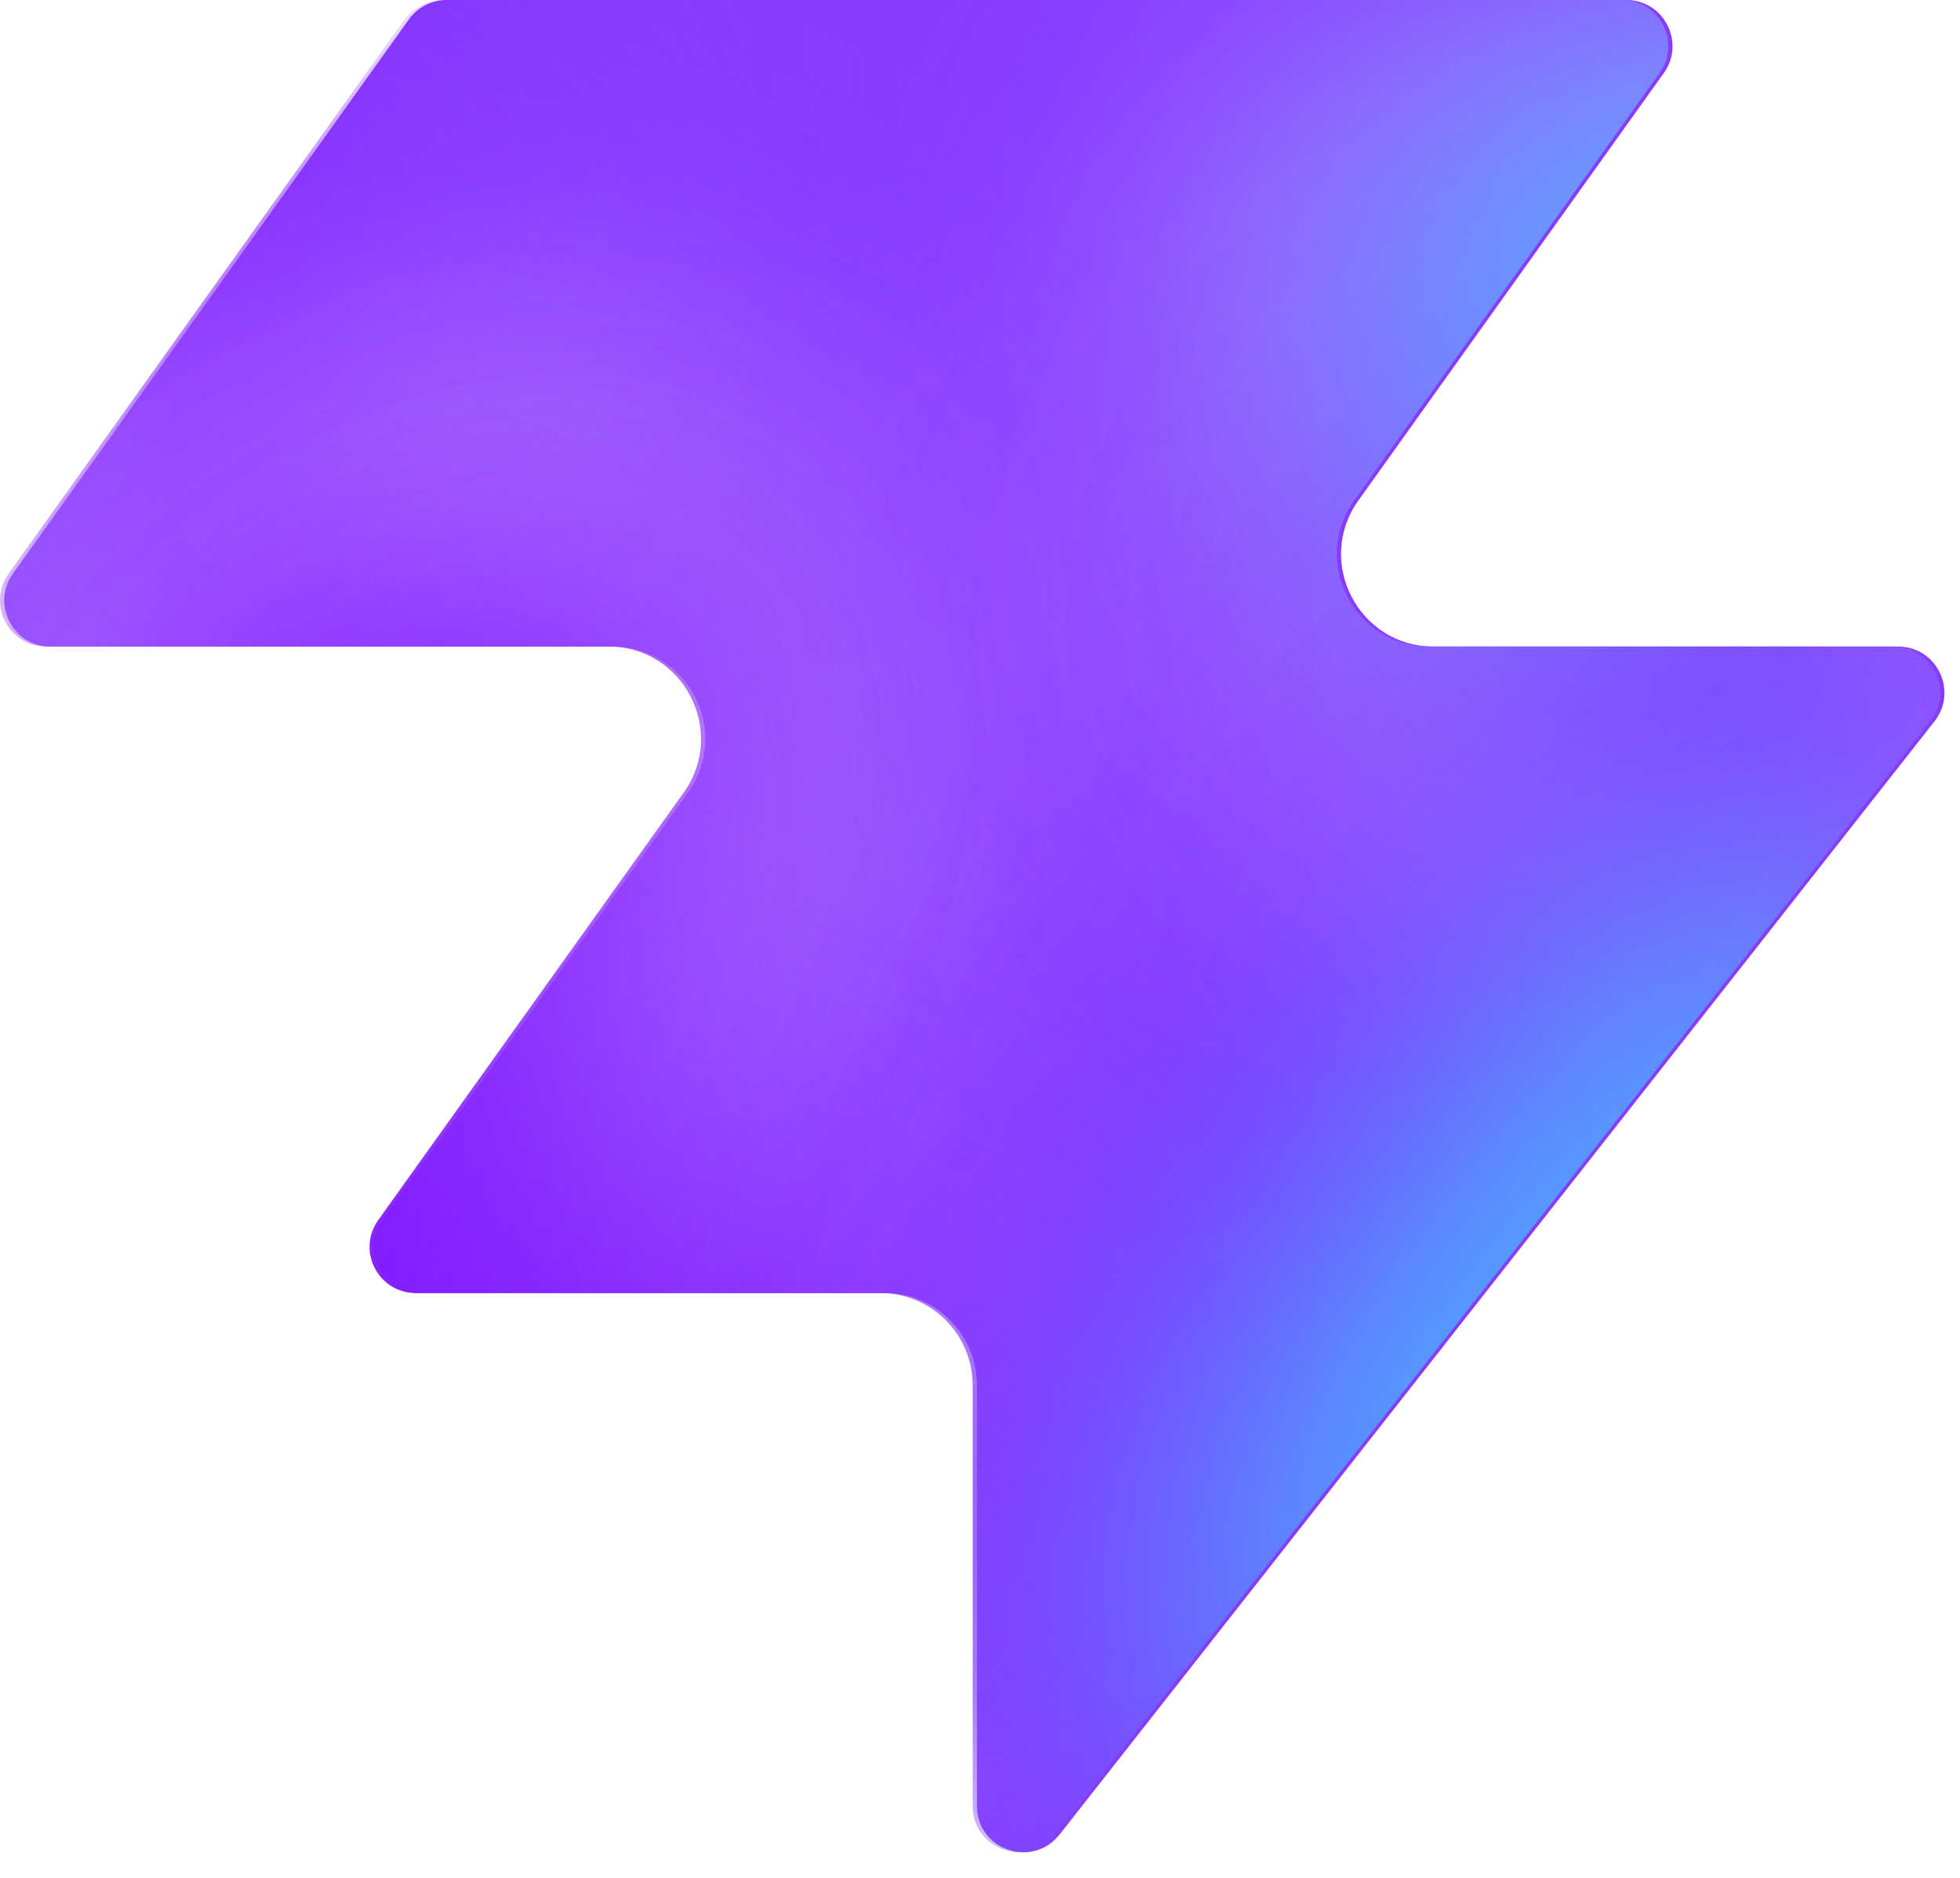
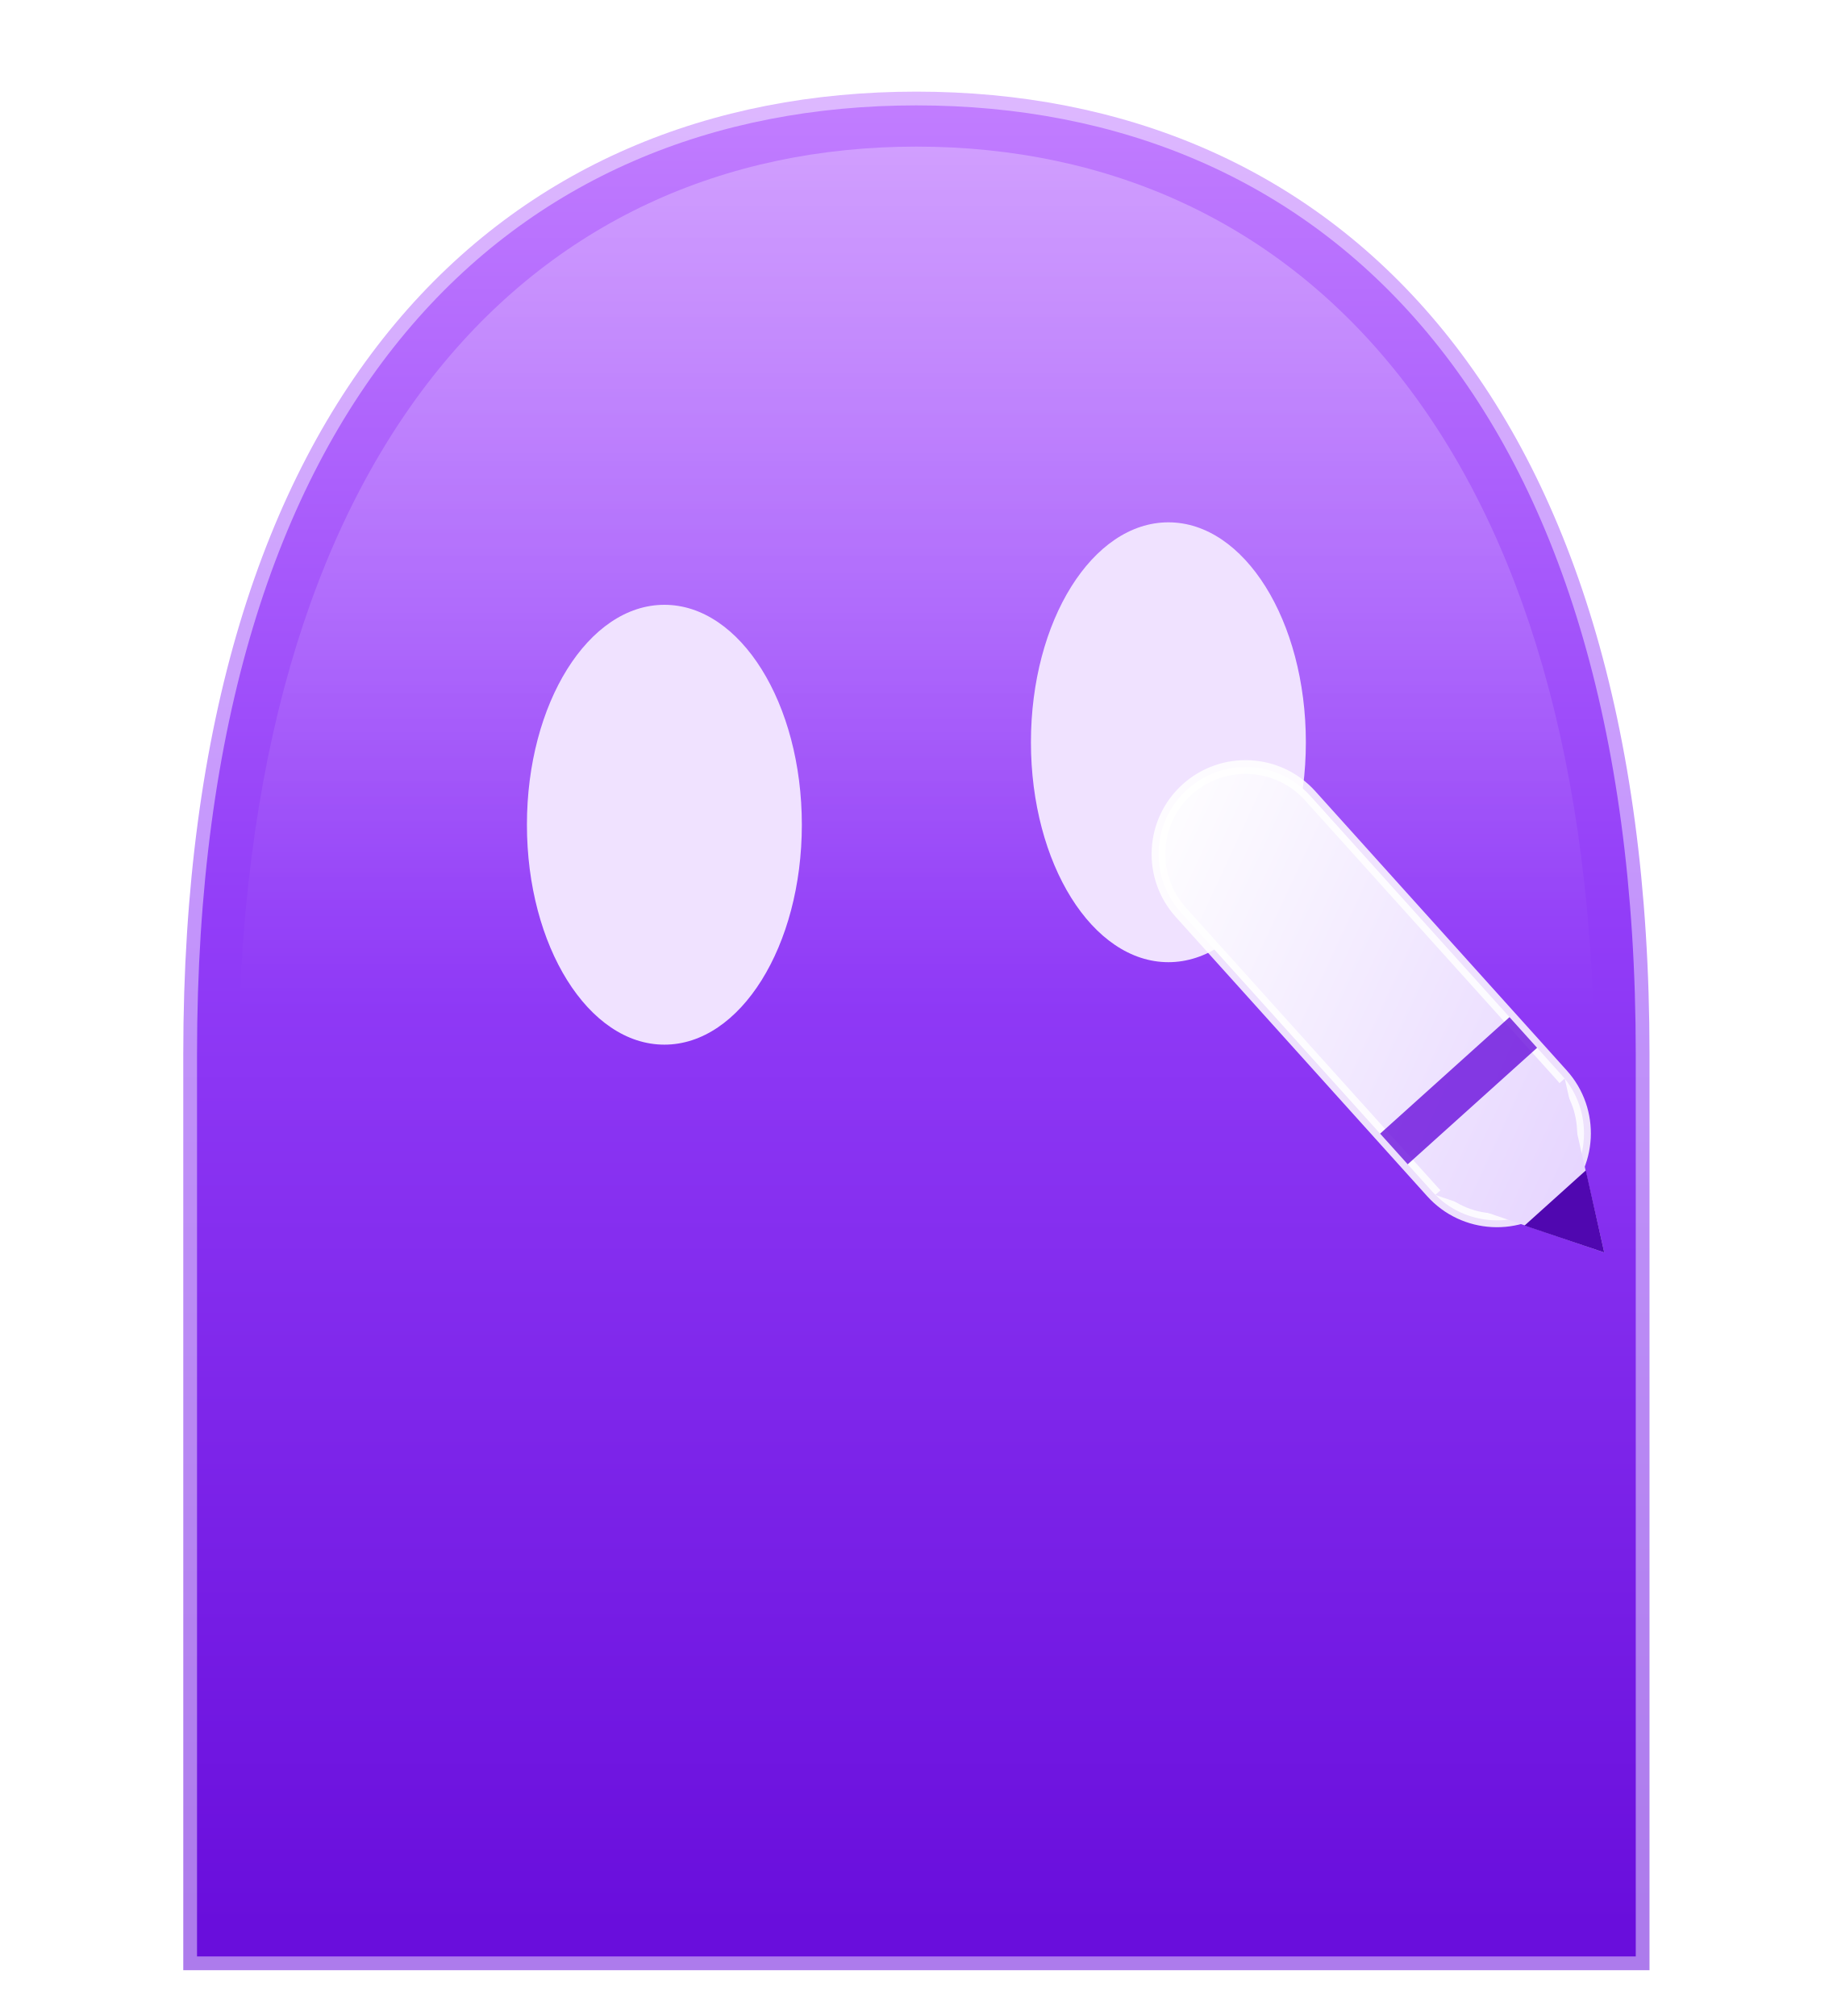
- <svg xmlns="http://www.w3.org/2000/svg" width="48" height="46" fill="none" viewBox="0 0 48 46">
-   <path fill="#863bff" d="M25.946 44.938c-.664.845-2.021.375-2.021-.698V33.937a2.26 2.26 0 0 0-2.262-2.262H10.287c-.92 0-1.456-1.04-.92-1.788l7.48-10.471c1.07-1.497 0-3.578-1.842-3.578H1.237c-.92 0-1.456-1.04-.92-1.788L10.013.474c.214-.297.556-.474.92-.474h28.894c.92 0 1.456 1.04.92 1.788l-7.48 10.471c-1.07 1.498 0 3.579 1.842 3.579h11.377c.943 0 1.473 1.088.89 1.83L25.947 44.94z" style="fill:#863bff;fill:color(display-p3 .525 .23 1);fill-opacity:1" />
-   <mask id="a" width="48" height="46" x="0" y="0" maskUnits="userSpaceOnUse" style="mask-type:alpha">
-     <path fill="#000" d="M25.842 44.938c-.664.844-2.021.375-2.021-.698V33.937a2.26 2.26 0 0 0-2.262-2.262H10.183c-.92 0-1.456-1.04-.92-1.788l7.48-10.471c1.07-1.498 0-3.579-1.842-3.579H1.133c-.92 0-1.456-1.04-.92-1.787L9.91.473c.214-.297.556-.474.92-.474h28.894c.92 0 1.456 1.04.92 1.788l-7.48 10.471c-1.07 1.498 0 3.578 1.842 3.578h11.377c.943 0 1.473 1.088.89 1.832L25.843 44.94z" style="fill:#000;fill-opacity:1" />
-   </mask>
-   <g mask="url(#a)">
-     <g filter="url(#b)">
-       <ellipse cx="5.508" cy="14.704" fill="#ede6ff" rx="5.508" ry="14.704" style="fill:#ede6ff;fill:color(display-p3 .927 .903 1);fill-opacity:1" transform="matrix(.00324 1 1 -.00324 -4.47 31.516)" />
-     </g>
-     <g filter="url(#c)">
-       <ellipse cx="10.399" cy="29.851" fill="#ede6ff" rx="10.399" ry="29.851" style="fill:#ede6ff;fill:color(display-p3 .927 .903 1);fill-opacity:1" transform="matrix(.00324 1 1 -.00324 -39.328 7.883)" />
-     </g>
-     <g filter="url(#d)">
-       <ellipse cx="5.508" cy="30.487" fill="#7e14ff" rx="5.508" ry="30.487" style="fill:#7e14ff;fill:color(display-p3 .492 .077 1);fill-opacity:1" transform="rotate(89.814 -25.913 -14.639)scale(1 -1)" />
-     </g>
-     <g filter="url(#e)">
-       <ellipse cx="5.508" cy="30.599" fill="#7e14ff" rx="5.508" ry="30.599" style="fill:#7e14ff;fill:color(display-p3 .492 .077 1);fill-opacity:1" transform="rotate(89.814 -32.644 -3.334)scale(1 -1)" />
-     </g>
-     <g filter="url(#f)">
-       <ellipse cx="5.508" cy="30.599" fill="#7e14ff" rx="5.508" ry="30.599" style="fill:#7e14ff;fill:color(display-p3 .492 .077 1);fill-opacity:1" transform="matrix(.00324 1 1 -.00324 -34.34 30.47)" />
-     </g>
-     <g filter="url(#g)">
-       <ellipse cx="14.072" cy="22.078" fill="#ede6ff" rx="14.072" ry="22.078" style="fill:#ede6ff;fill:color(display-p3 .927 .903 1);fill-opacity:1" transform="rotate(93.35 24.506 48.493)scale(-1 1)" />
-     </g>
-     <g filter="url(#h)">
-       <ellipse cx="3.47" cy="21.501" fill="#7e14ff" rx="3.47" ry="21.501" style="fill:#7e14ff;fill:color(display-p3 .492 .077 1);fill-opacity:1" transform="rotate(89.009 28.708 47.59)scale(-1 1)" />
-     </g>
-     <g filter="url(#i)">
-       <ellipse cx="3.47" cy="21.501" fill="#7e14ff" rx="3.47" ry="21.501" style="fill:#7e14ff;fill:color(display-p3 .492 .077 1);fill-opacity:1" transform="rotate(89.009 28.708 47.59)scale(-1 1)" />
-     </g>
-     <g filter="url(#j)">
-       <ellipse cx=".387" cy="8.972" fill="#7e14ff" rx="4.407" ry="29.108" style="fill:#7e14ff;fill:color(display-p3 .492 .077 1);fill-opacity:1" transform="rotate(39.51 .387 8.972)" />
-     </g>
-     <g filter="url(#k)">
-       <ellipse cx="47.523" cy="-6.092" fill="#7e14ff" rx="4.407" ry="29.108" style="fill:#7e14ff;fill:color(display-p3 .492 .077 1);fill-opacity:1" transform="rotate(37.892 47.523 -6.092)" />
-     </g>
-     <g filter="url(#l)">
-       <ellipse cx="41.412" cy="6.333" fill="#47bfff" rx="5.971" ry="9.665" style="fill:#47bfff;fill:color(display-p3 .28 .748 1);fill-opacity:1" transform="rotate(37.892 41.412 6.333)" />
-     </g>
-     <g filter="url(#m)">
-       <ellipse cx="-1.879" cy="38.332" fill="#7e14ff" rx="4.407" ry="29.108" style="fill:#7e14ff;fill:color(display-p3 .492 .077 1);fill-opacity:1" transform="rotate(37.892 -1.88 38.332)" />
-     </g>
-     <g filter="url(#n)">
-       <ellipse cx="-1.879" cy="38.332" fill="#7e14ff" rx="4.407" ry="29.108" style="fill:#7e14ff;fill:color(display-p3 .492 .077 1);fill-opacity:1" transform="rotate(37.892 -1.88 38.332)" />
-     </g>
-     <g filter="url(#o)">
-       <ellipse cx="35.651" cy="29.907" fill="#7e14ff" rx="4.407" ry="29.108" style="fill:#7e14ff;fill:color(display-p3 .492 .077 1);fill-opacity:1" transform="rotate(37.892 35.651 29.907)" />
-     </g>
-     <g filter="url(#p)">
-       <ellipse cx="38.418" cy="32.4" fill="#47bfff" rx="5.971" ry="15.297" style="fill:#47bfff;fill:color(display-p3 .28 .748 1);fill-opacity:1" transform="rotate(37.892 38.418 32.4)" />
-     </g>
+ <svg xmlns="http://www.w3.org/2000/svg" width="400" height="440" viewBox="0 0 400 440" fill="none">
+   <defs>
+     <linearGradient id="purpleGhostFill" x1="200" y1="20" x2="200" y2="420" gradientUnits="userSpaceOnUse">
+       <stop offset="0%" stop-color="#c27eff" />
+       <stop offset="45%" stop-color="#923df8" />
+       <stop offset="100%" stop-color="#690edc" />
+     </linearGradient>
+     <linearGradient id="ghostHighlight" x1="200" y1="20" x2="200" y2="220" gradientUnits="userSpaceOnUse">
+       <stop offset="0%" stop-color="rgba(255, 255, 255, 0.45)" />
+       <stop offset="100%" stop-color="rgba(255, 255, 255, 0.0)" />
+     </linearGradient>
+     <linearGradient id="ghostEyes" x1="0" y1="0" x2="0" y2="100" gradientUnits="userSpaceOnUse">
+       <stop offset="0%" stop-color="#ffffff" />
+       <stop offset="100%" stop-color="#f0e2ff" />
+     </linearGradient>
+     <linearGradient id="pencilBody" x1="0" y1="0" x2="60" y2="140" gradientUnits="userSpaceOnUse">
+       <stop offset="0%" stop-color="#ffffff" />
+       <stop offset="100%" stop-color="#e0cbff" />
+     </linearGradient>
+   </defs>
+   <path d="M 40 430 L 40 230 C 40 85 110 20 200 20 C 290 20 360 85 360 230 L 360 430 Z" fill="url(#purpleGhostFill)" />
+   <path d="M 52 430 L 52 235 C 52 98 116 32 200 32 C 284 32 348 98 348 235 L 348 430 Z" fill="url(#ghostHighlight)" opacity="0.65" />
+   <path d="M 40 430 L 40 230 C 40 85 110 20 200 20 C 290 20 360 85 360 230 L 360 430 Z" stroke="rgba(255, 255, 255, 0.45)" stroke-width="6" fill="none" />
+   <ellipse cx="145" cy="180" rx="30" ry="48" fill="url(#ghostEyes)" />
+   <ellipse cx="255" cy="162" rx="30" ry="48" fill="url(#ghostEyes)" />
+   <g transform="translate(245, 185) rotate(-42)">
+     <rect x="0" y="0" width="38" height="120" rx="19" fill="url(#pencilBody)" stroke="rgba(255,255,255,0.85)" stroke-width="3" />
+     <rect x="0" y="84" width="38" height="9" fill="#690edc" opacity="0.8" />
+     <path d="M 0 102 L 19 136 L 38 102 Z" fill="url(#pencilBody)" />
+     <path d="M 10 120 L 19 136 L 28 120 Z" fill="#5007b0" />
  </g>
-   <defs>
-     <filter id="b" width="60.045" height="41.654" x="-19.77" y="16.149" color-interpolation-filters="sRGB" filterUnits="userSpaceOnUse">
-       <feFlood flood-opacity="0" result="BackgroundImageFix" />
-       <feBlend in="SourceGraphic" in2="BackgroundImageFix" result="shape" />
-       <feGaussianBlur result="effect1_foregroundBlur_2002_17158" stdDeviation="7.659" />
-     </filter>
-     <filter id="c" width="90.34" height="51.437" x="-54.613" y="-7.533" color-interpolation-filters="sRGB" filterUnits="userSpaceOnUse">
-       <feFlood flood-opacity="0" result="BackgroundImageFix" />
-       <feBlend in="SourceGraphic" in2="BackgroundImageFix" result="shape" />
-       <feGaussianBlur result="effect1_foregroundBlur_2002_17158" stdDeviation="7.659" />
-     </filter>
-     <filter id="d" width="79.355" height="29.4" x="-49.64" y="2.03" color-interpolation-filters="sRGB" filterUnits="userSpaceOnUse">
-       <feFlood flood-opacity="0" result="BackgroundImageFix" />
-       <feBlend in="SourceGraphic" in2="BackgroundImageFix" result="shape" />
-       <feGaussianBlur result="effect1_foregroundBlur_2002_17158" stdDeviation="4.596" />
-     </filter>
-     <filter id="e" width="79.579" height="29.4" x="-45.045" y="20.029" color-interpolation-filters="sRGB" filterUnits="userSpaceOnUse">
-       <feFlood flood-opacity="0" result="BackgroundImageFix" />
-       <feBlend in="SourceGraphic" in2="BackgroundImageFix" result="shape" />
-       <feGaussianBlur result="effect1_foregroundBlur_2002_17158" stdDeviation="4.596" />
-     </filter>
-     <filter id="f" width="79.579" height="29.4" x="-43.513" y="21.178" color-interpolation-filters="sRGB" filterUnits="userSpaceOnUse">
-       <feFlood flood-opacity="0" result="BackgroundImageFix" />
-       <feBlend in="SourceGraphic" in2="BackgroundImageFix" result="shape" />
-       <feGaussianBlur result="effect1_foregroundBlur_2002_17158" stdDeviation="4.596" />
-     </filter>
-     <filter id="g" width="74.749" height="58.852" x="15.756" y="-17.901" color-interpolation-filters="sRGB" filterUnits="userSpaceOnUse">
-       <feFlood flood-opacity="0" result="BackgroundImageFix" />
-       <feBlend in="SourceGraphic" in2="BackgroundImageFix" result="shape" />
-       <feGaussianBlur result="effect1_foregroundBlur_2002_17158" stdDeviation="7.659" />
-     </filter>
-     <filter id="h" width="61.377" height="25.362" x="23.548" y="2.284" color-interpolation-filters="sRGB" filterUnits="userSpaceOnUse">
-       <feFlood flood-opacity="0" result="BackgroundImageFix" />
-       <feBlend in="SourceGraphic" in2="BackgroundImageFix" result="shape" />
-       <feGaussianBlur result="effect1_foregroundBlur_2002_17158" stdDeviation="4.596" />
-     </filter>
-     <filter id="i" width="61.377" height="25.362" x="23.548" y="2.284" color-interpolation-filters="sRGB" filterUnits="userSpaceOnUse">
-       <feFlood flood-opacity="0" result="BackgroundImageFix" />
-       <feBlend in="SourceGraphic" in2="BackgroundImageFix" result="shape" />
-       <feGaussianBlur result="effect1_foregroundBlur_2002_17158" stdDeviation="4.596" />
-     </filter>
-     <filter id="j" width="56.045" height="63.649" x="-27.636" y="-22.853" color-interpolation-filters="sRGB" filterUnits="userSpaceOnUse">
-       <feFlood flood-opacity="0" result="BackgroundImageFix" />
-       <feBlend in="SourceGraphic" in2="BackgroundImageFix" result="shape" />
-       <feGaussianBlur result="effect1_foregroundBlur_2002_17158" stdDeviation="4.596" />
-     </filter>
-     <filter id="k" width="54.814" height="64.646" x="20.116" y="-38.415" color-interpolation-filters="sRGB" filterUnits="userSpaceOnUse">
-       <feFlood flood-opacity="0" result="BackgroundImageFix" />
-       <feBlend in="SourceGraphic" in2="BackgroundImageFix" result="shape" />
-       <feGaussianBlur result="effect1_foregroundBlur_2002_17158" stdDeviation="4.596" />
-     </filter>
-     <filter id="l" width="33.541" height="35.313" x="24.641" y="-11.323" color-interpolation-filters="sRGB" filterUnits="userSpaceOnUse">
-       <feFlood flood-opacity="0" result="BackgroundImageFix" />
-       <feBlend in="SourceGraphic" in2="BackgroundImageFix" result="shape" />
-       <feGaussianBlur result="effect1_foregroundBlur_2002_17158" stdDeviation="4.596" />
-     </filter>
-     <filter id="m" width="54.814" height="64.646" x="-29.286" y="6.009" color-interpolation-filters="sRGB" filterUnits="userSpaceOnUse">
-       <feFlood flood-opacity="0" result="BackgroundImageFix" />
-       <feBlend in="SourceGraphic" in2="BackgroundImageFix" result="shape" />
-       <feGaussianBlur result="effect1_foregroundBlur_2002_17158" stdDeviation="4.596" />
-     </filter>
-     <filter id="n" width="54.814" height="64.646" x="-29.286" y="6.009" color-interpolation-filters="sRGB" filterUnits="userSpaceOnUse">
-       <feFlood flood-opacity="0" result="BackgroundImageFix" />
-       <feBlend in="SourceGraphic" in2="BackgroundImageFix" result="shape" />
-       <feGaussianBlur result="effect1_foregroundBlur_2002_17158" stdDeviation="4.596" />
-     </filter>
-     <filter id="o" width="54.814" height="64.646" x="8.244" y="-2.416" color-interpolation-filters="sRGB" filterUnits="userSpaceOnUse">
-       <feFlood flood-opacity="0" result="BackgroundImageFix" />
-       <feBlend in="SourceGraphic" in2="BackgroundImageFix" result="shape" />
-       <feGaussianBlur result="effect1_foregroundBlur_2002_17158" stdDeviation="4.596" />
-     </filter>
-     <filter id="p" width="39.409" height="43.623" x="18.713" y="10.588" color-interpolation-filters="sRGB" filterUnits="userSpaceOnUse">
-       <feFlood flood-opacity="0" result="BackgroundImageFix" />
-       <feBlend in="SourceGraphic" in2="BackgroundImageFix" result="shape" />
-       <feGaussianBlur result="effect1_foregroundBlur_2002_17158" stdDeviation="4.596" />
-     </filter>
-   </defs>
</svg>
